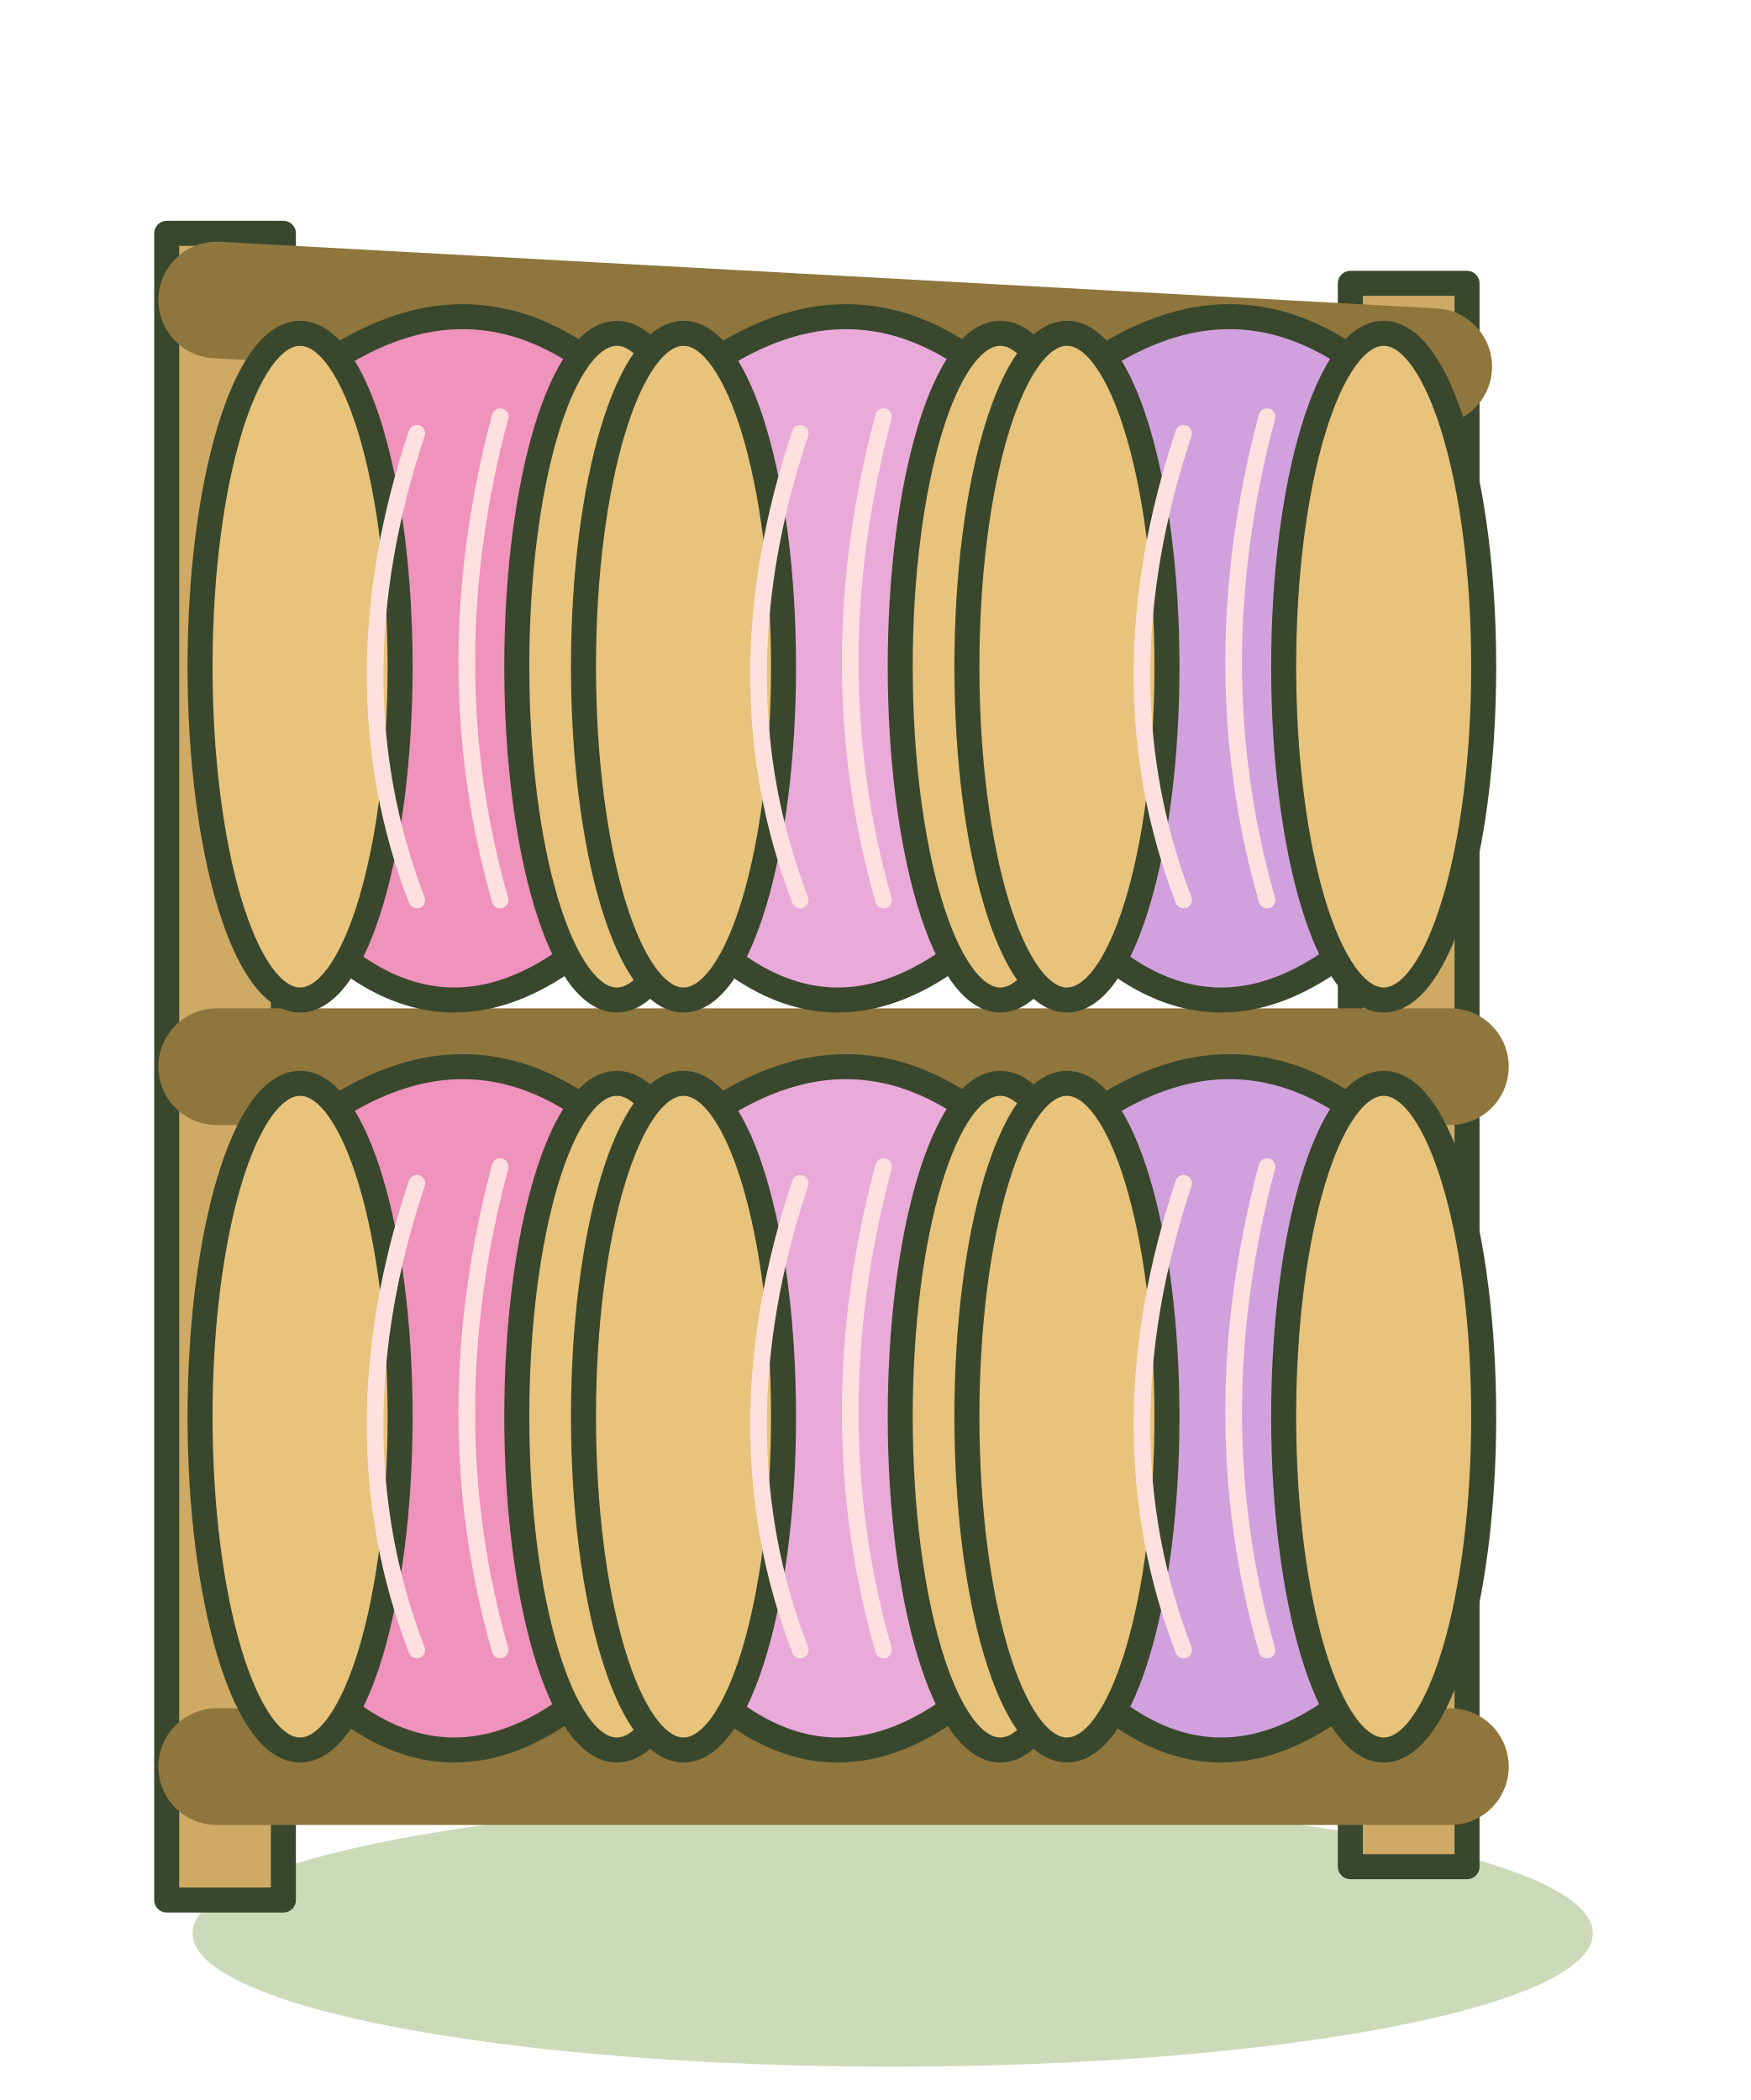
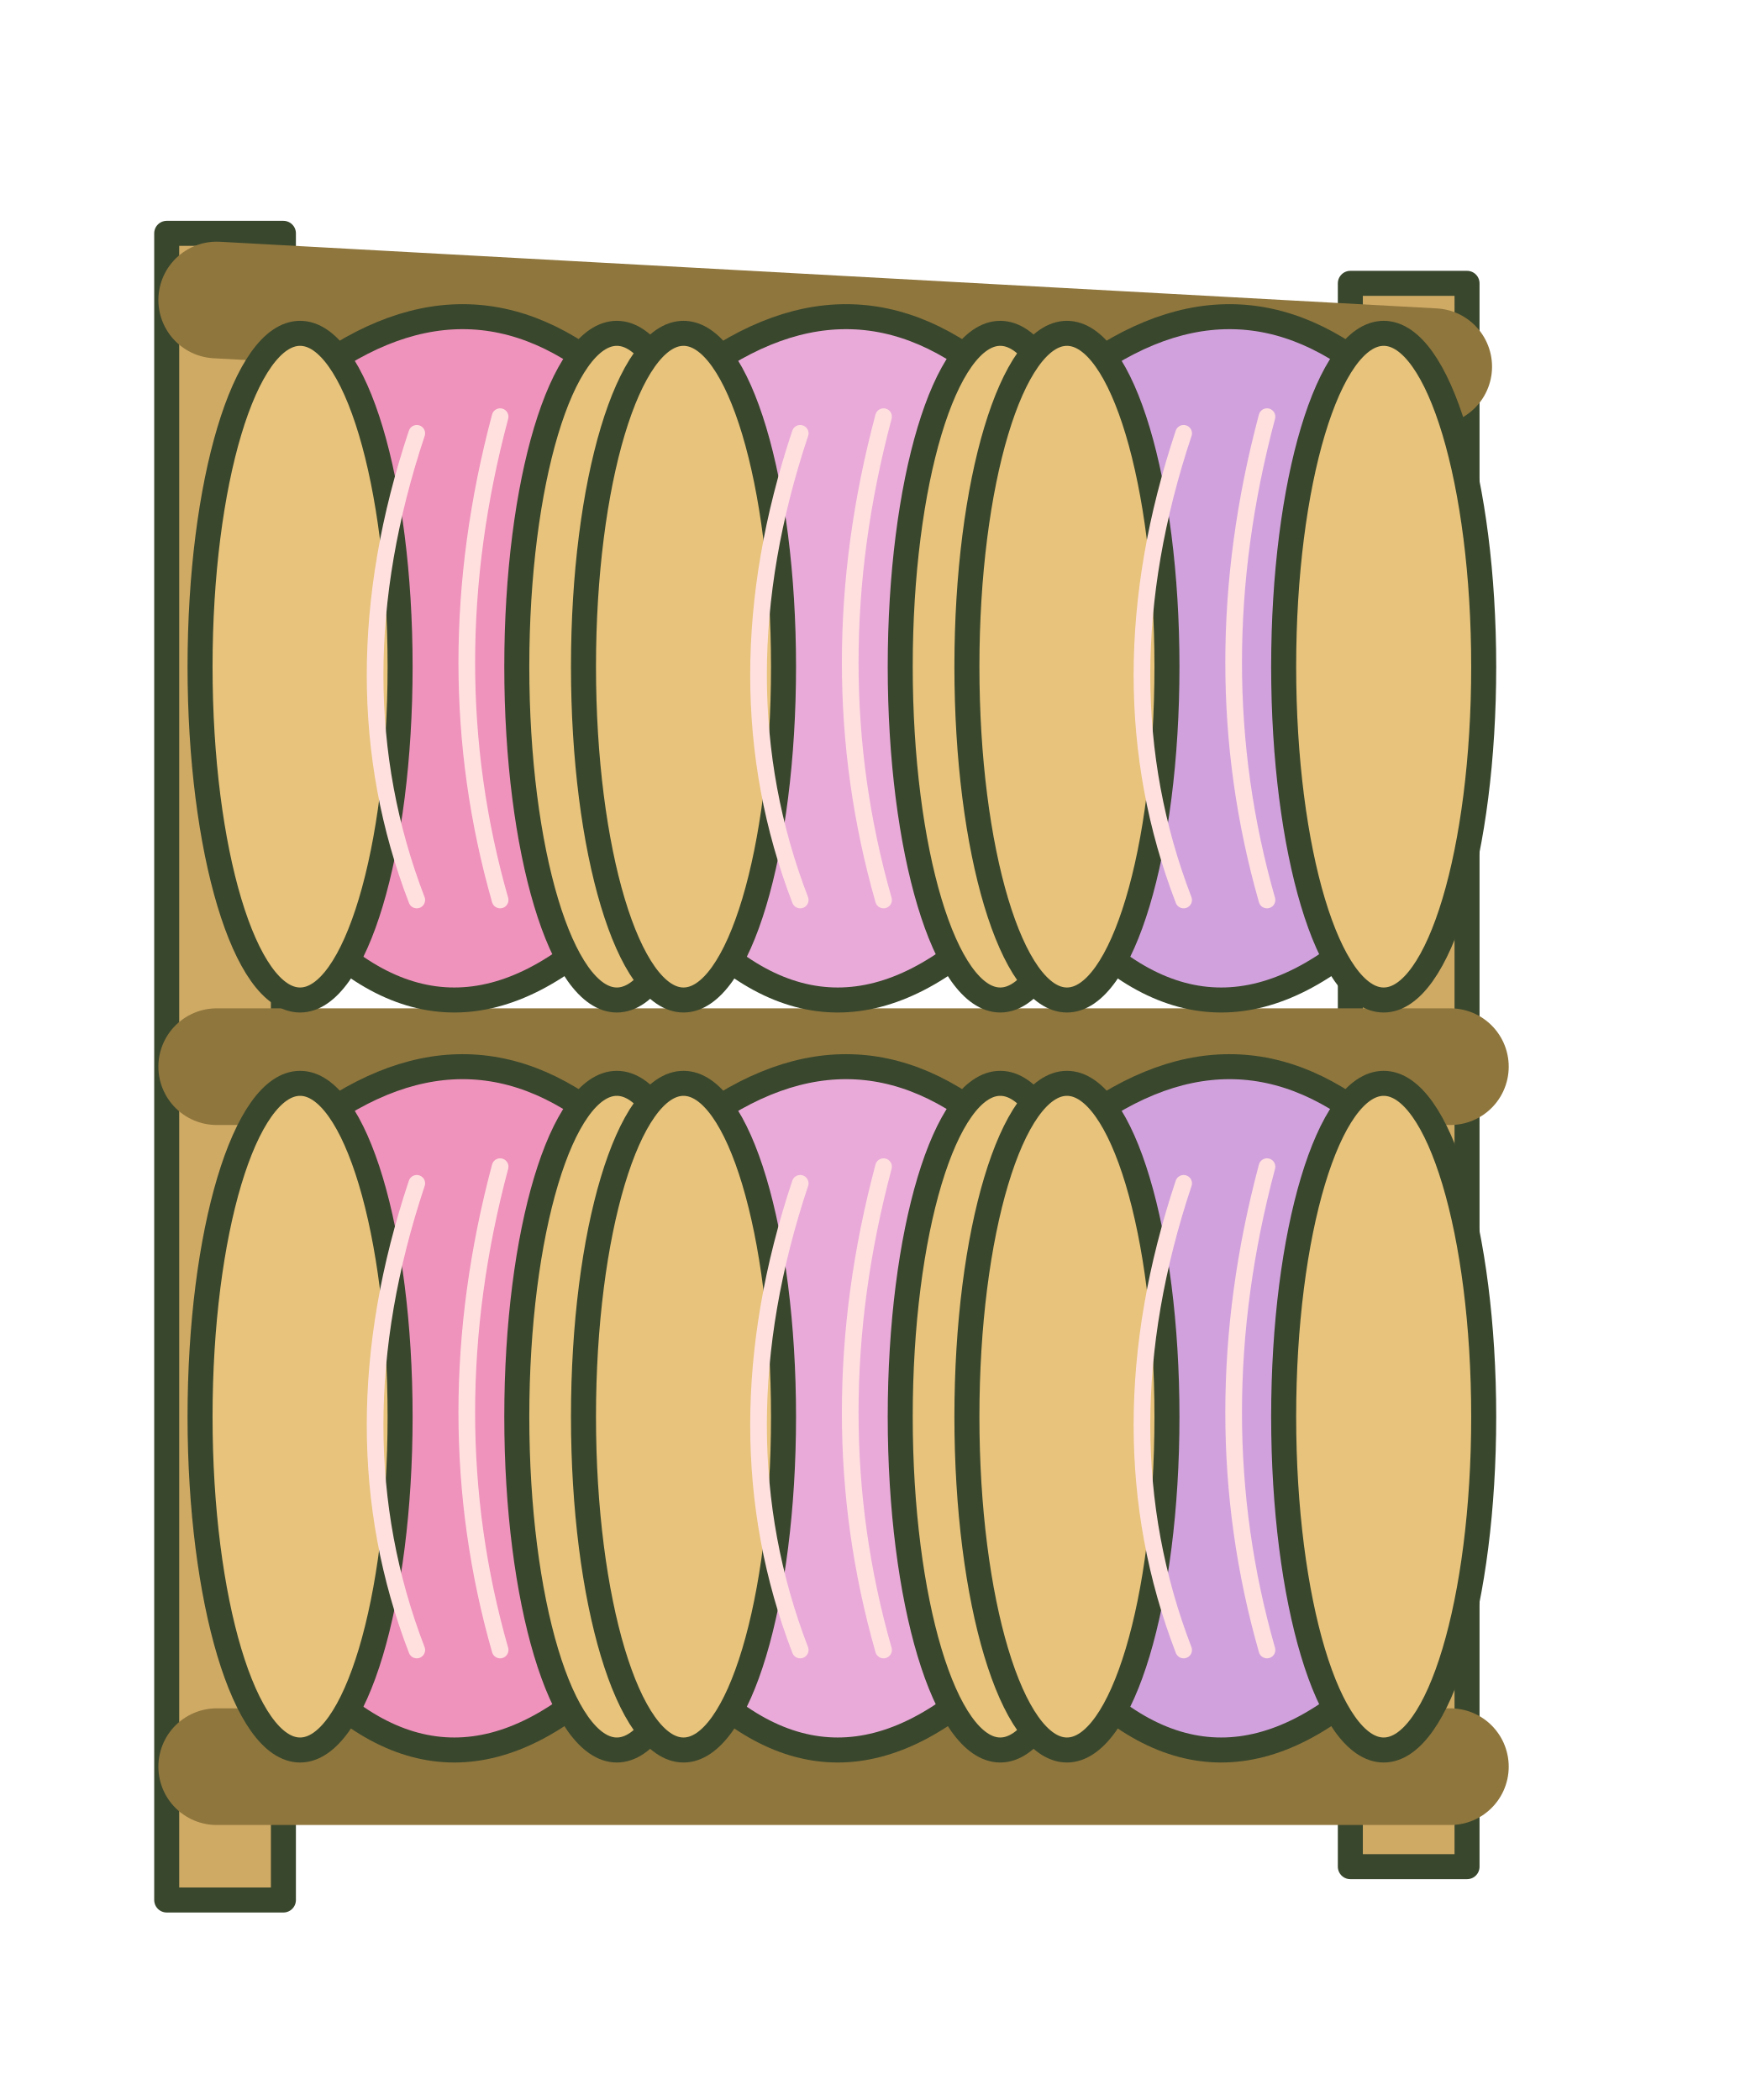
<svg xmlns="http://www.w3.org/2000/svg" width="205" height="246" viewBox="0 0 105 126">
-   <ellipse cx="53.55" cy="116" rx="42.0" ry="8" fill="#7c9f48" stroke="none" stroke-width="1.5" opacity="0.38" />
  <path d="M10 14H17V114H10ZM81 17H88V112H81Z" fill="#cfaa65" stroke="#39472d" stroke-width="1.5" stroke-linecap="round" stroke-linejoin="round" />
  <path d="M13 18L86 22M13 64H87M13 106H87" fill="none" stroke="#8f763d" stroke-width="7" stroke-linecap="round" stroke-linejoin="round" />
  <path d="M18 23q10-8 19 0v32q-10 10-19 0Z" fill="#ef92bc" stroke="#39472d" stroke-width="1.5" stroke-linecap="round" stroke-linejoin="round" />
  <ellipse cx="18" cy="40" rx="6" ry="20" fill="#e7c37b" stroke="#39472d" stroke-width="1.5" />
  <ellipse cx="37" cy="40" rx="6" ry="20" fill="#e7c37b" stroke="#39472d" stroke-width="1.5" />
  <path d="M25 26q-5 15 0 28M30 25q-4 15 0 29" fill="none" stroke="#ffe0df" stroke-width="1" stroke-linecap="round" stroke-linejoin="round" />
  <path d="M41 23q10-8 19 0v32q-10 10-19 0Z" fill="#e9aad9" stroke="#39472d" stroke-width="1.5" stroke-linecap="round" stroke-linejoin="round" />
  <ellipse cx="41" cy="40" rx="6" ry="20" fill="#e7c37b" stroke="#39472d" stroke-width="1.5" />
  <ellipse cx="60" cy="40" rx="6" ry="20" fill="#e7c37b" stroke="#39472d" stroke-width="1.5" />
  <path d="M48 26q-5 15 0 28M53 25q-4 15 0 29" fill="none" stroke="#ffe0df" stroke-width="1" stroke-linecap="round" stroke-linejoin="round" />
  <path d="M64 23q10-8 19 0v32q-10 10-19 0Z" fill="#d1a1dd" stroke="#39472d" stroke-width="1.5" stroke-linecap="round" stroke-linejoin="round" />
  <ellipse cx="64" cy="40" rx="6" ry="20" fill="#e7c37b" stroke="#39472d" stroke-width="1.5" />
  <ellipse cx="83" cy="40" rx="6" ry="20" fill="#e7c37b" stroke="#39472d" stroke-width="1.5" />
  <path d="M71 26q-5 15 0 28M76 25q-4 15 0 29" fill="none" stroke="#ffe0df" stroke-width="1" stroke-linecap="round" stroke-linejoin="round" />
  <path d="M18 68q10-8 19 0v32q-10 10-19 0Z" fill="#ef92bc" stroke="#39472d" stroke-width="1.5" stroke-linecap="round" stroke-linejoin="round" />
  <ellipse cx="18" cy="85" rx="6" ry="20" fill="#e7c37b" stroke="#39472d" stroke-width="1.5" />
  <ellipse cx="37" cy="85" rx="6" ry="20" fill="#e7c37b" stroke="#39472d" stroke-width="1.5" />
  <path d="M25 71q-5 15 0 28M30 70q-4 15 0 29" fill="none" stroke="#ffe0df" stroke-width="1" stroke-linecap="round" stroke-linejoin="round" />
  <path d="M41 68q10-8 19 0v32q-10 10-19 0Z" fill="#e9aad9" stroke="#39472d" stroke-width="1.5" stroke-linecap="round" stroke-linejoin="round" />
  <ellipse cx="41" cy="85" rx="6" ry="20" fill="#e7c37b" stroke="#39472d" stroke-width="1.5" />
  <ellipse cx="60" cy="85" rx="6" ry="20" fill="#e7c37b" stroke="#39472d" stroke-width="1.5" />
  <path d="M48 71q-5 15 0 28M53 70q-4 15 0 29" fill="none" stroke="#ffe0df" stroke-width="1" stroke-linecap="round" stroke-linejoin="round" />
  <path d="M64 68q10-8 19 0v32q-10 10-19 0Z" fill="#d1a1dd" stroke="#39472d" stroke-width="1.5" stroke-linecap="round" stroke-linejoin="round" />
  <ellipse cx="64" cy="85" rx="6" ry="20" fill="#e7c37b" stroke="#39472d" stroke-width="1.5" />
  <ellipse cx="83" cy="85" rx="6" ry="20" fill="#e7c37b" stroke="#39472d" stroke-width="1.5" />
  <path d="M71 71q-5 15 0 28M76 70q-4 15 0 29" fill="none" stroke="#ffe0df" stroke-width="1" stroke-linecap="round" stroke-linejoin="round" />
</svg>
